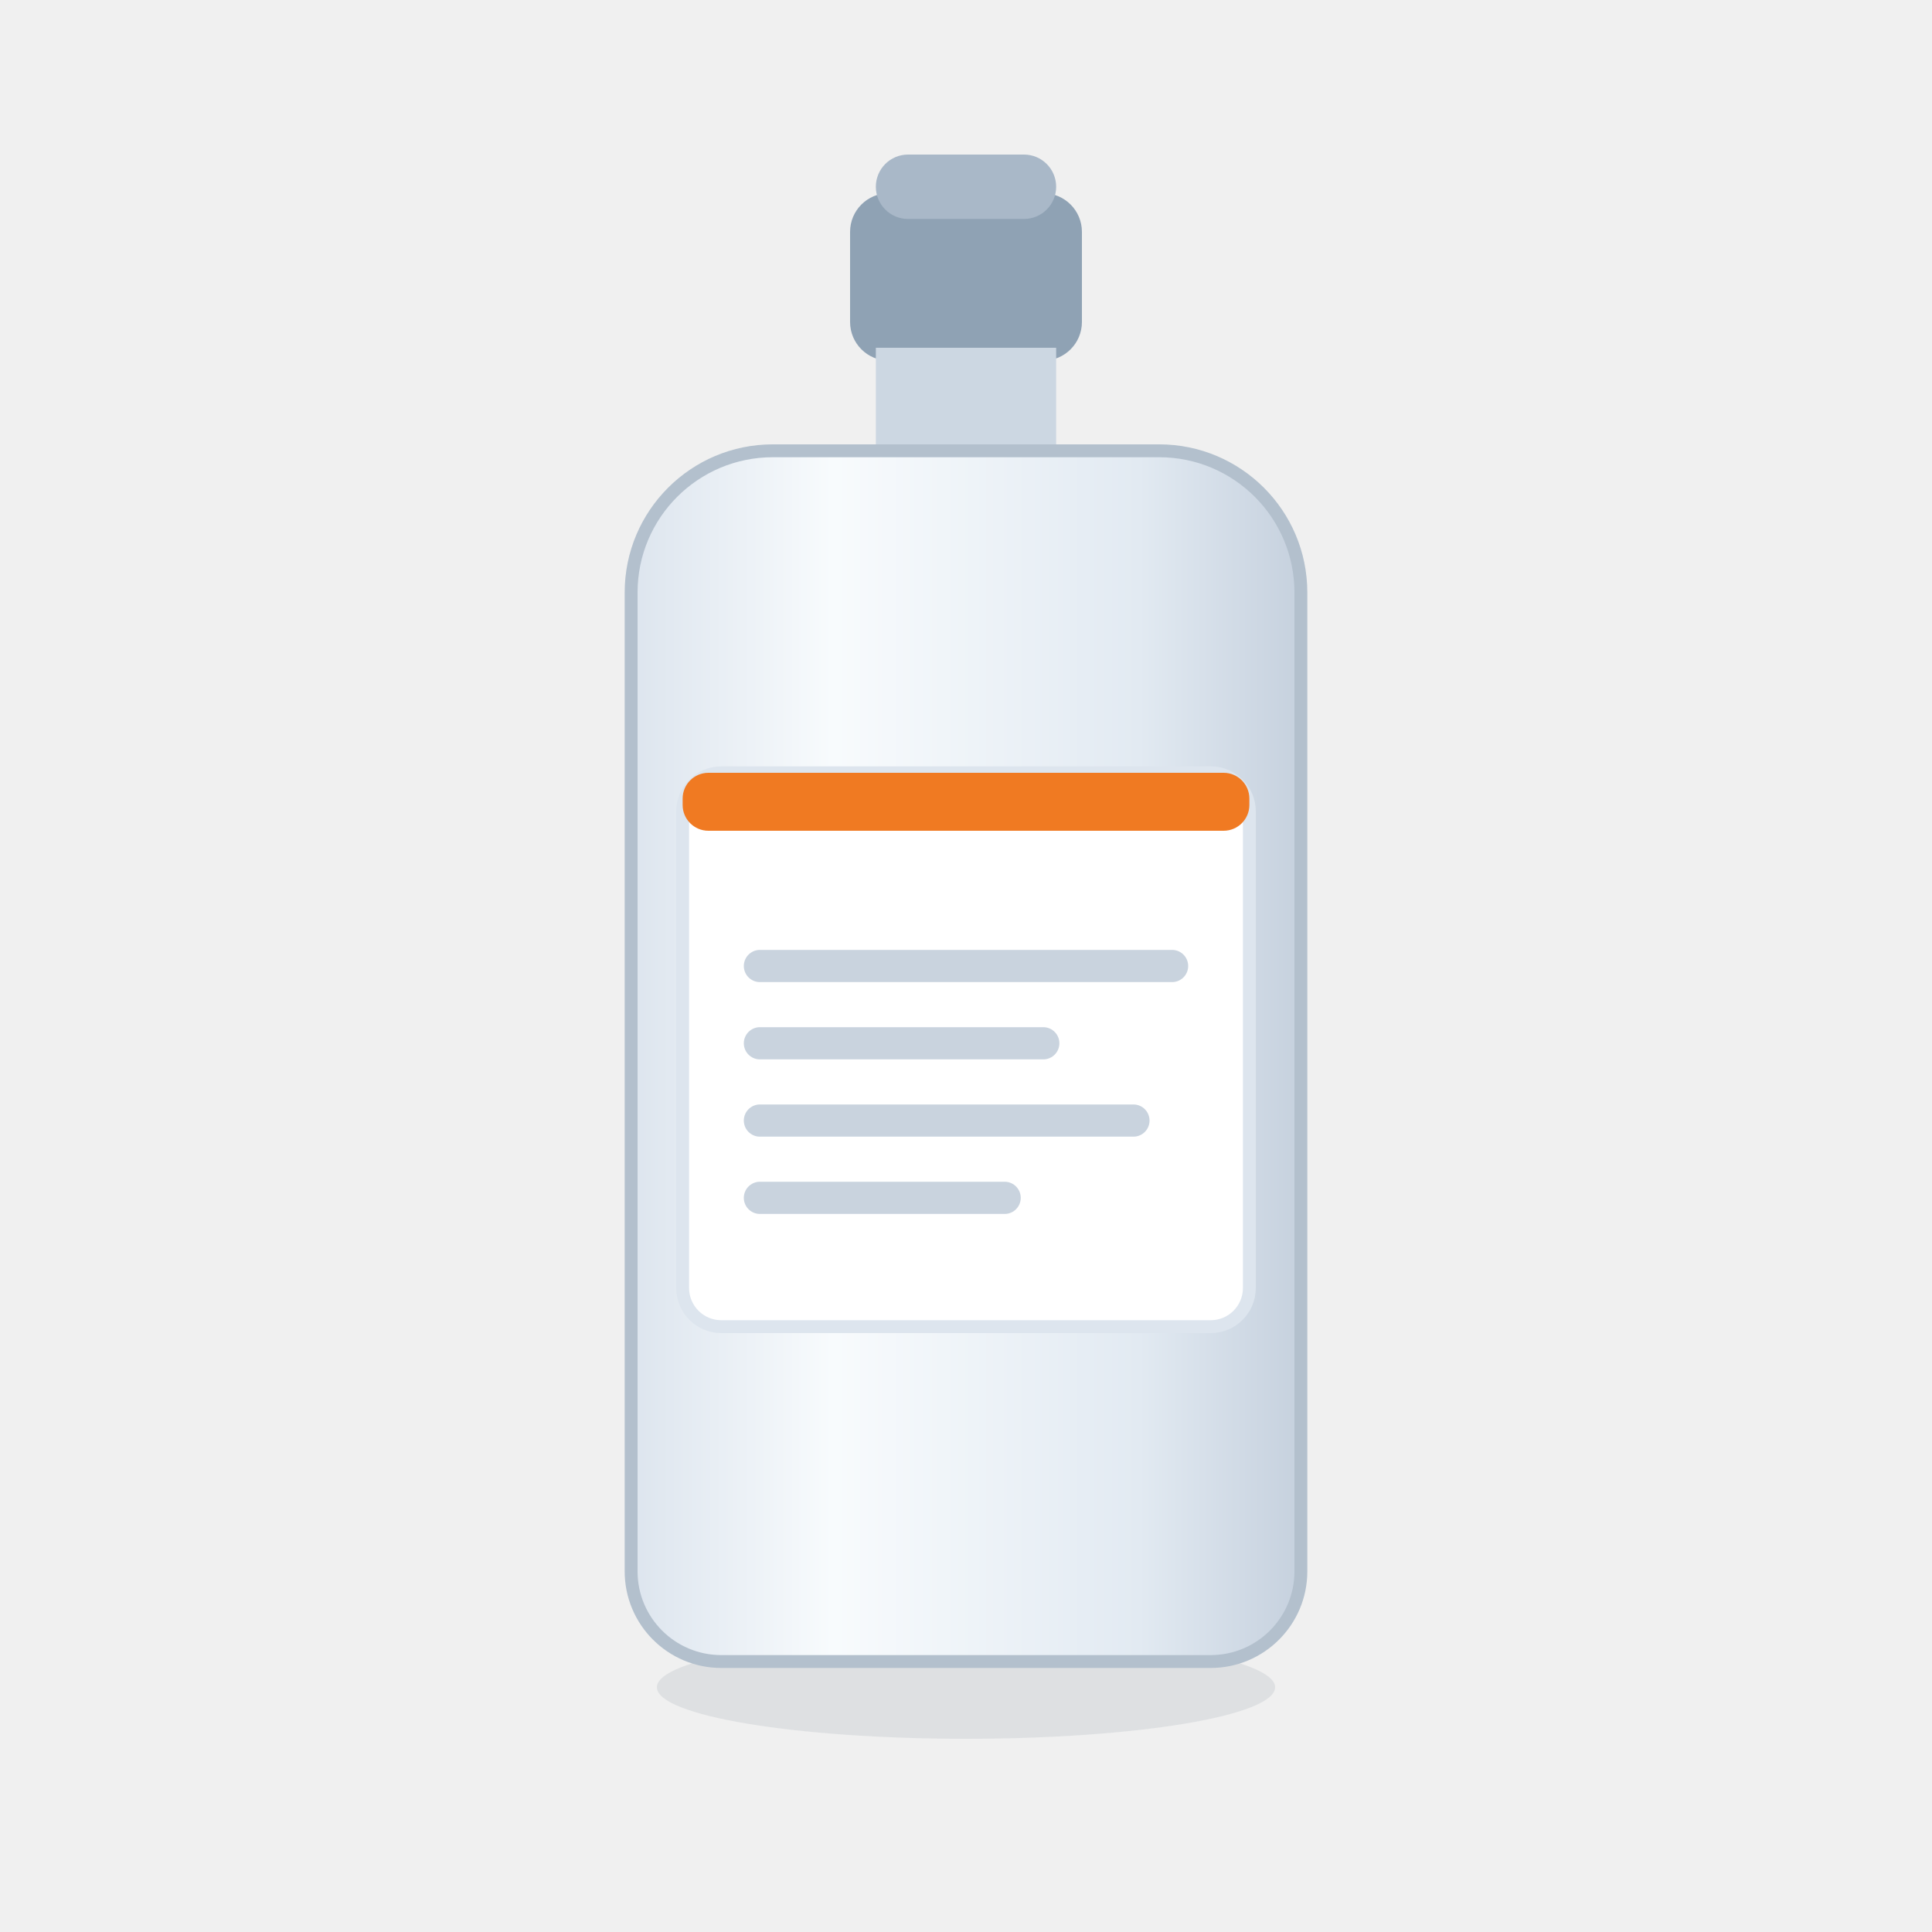
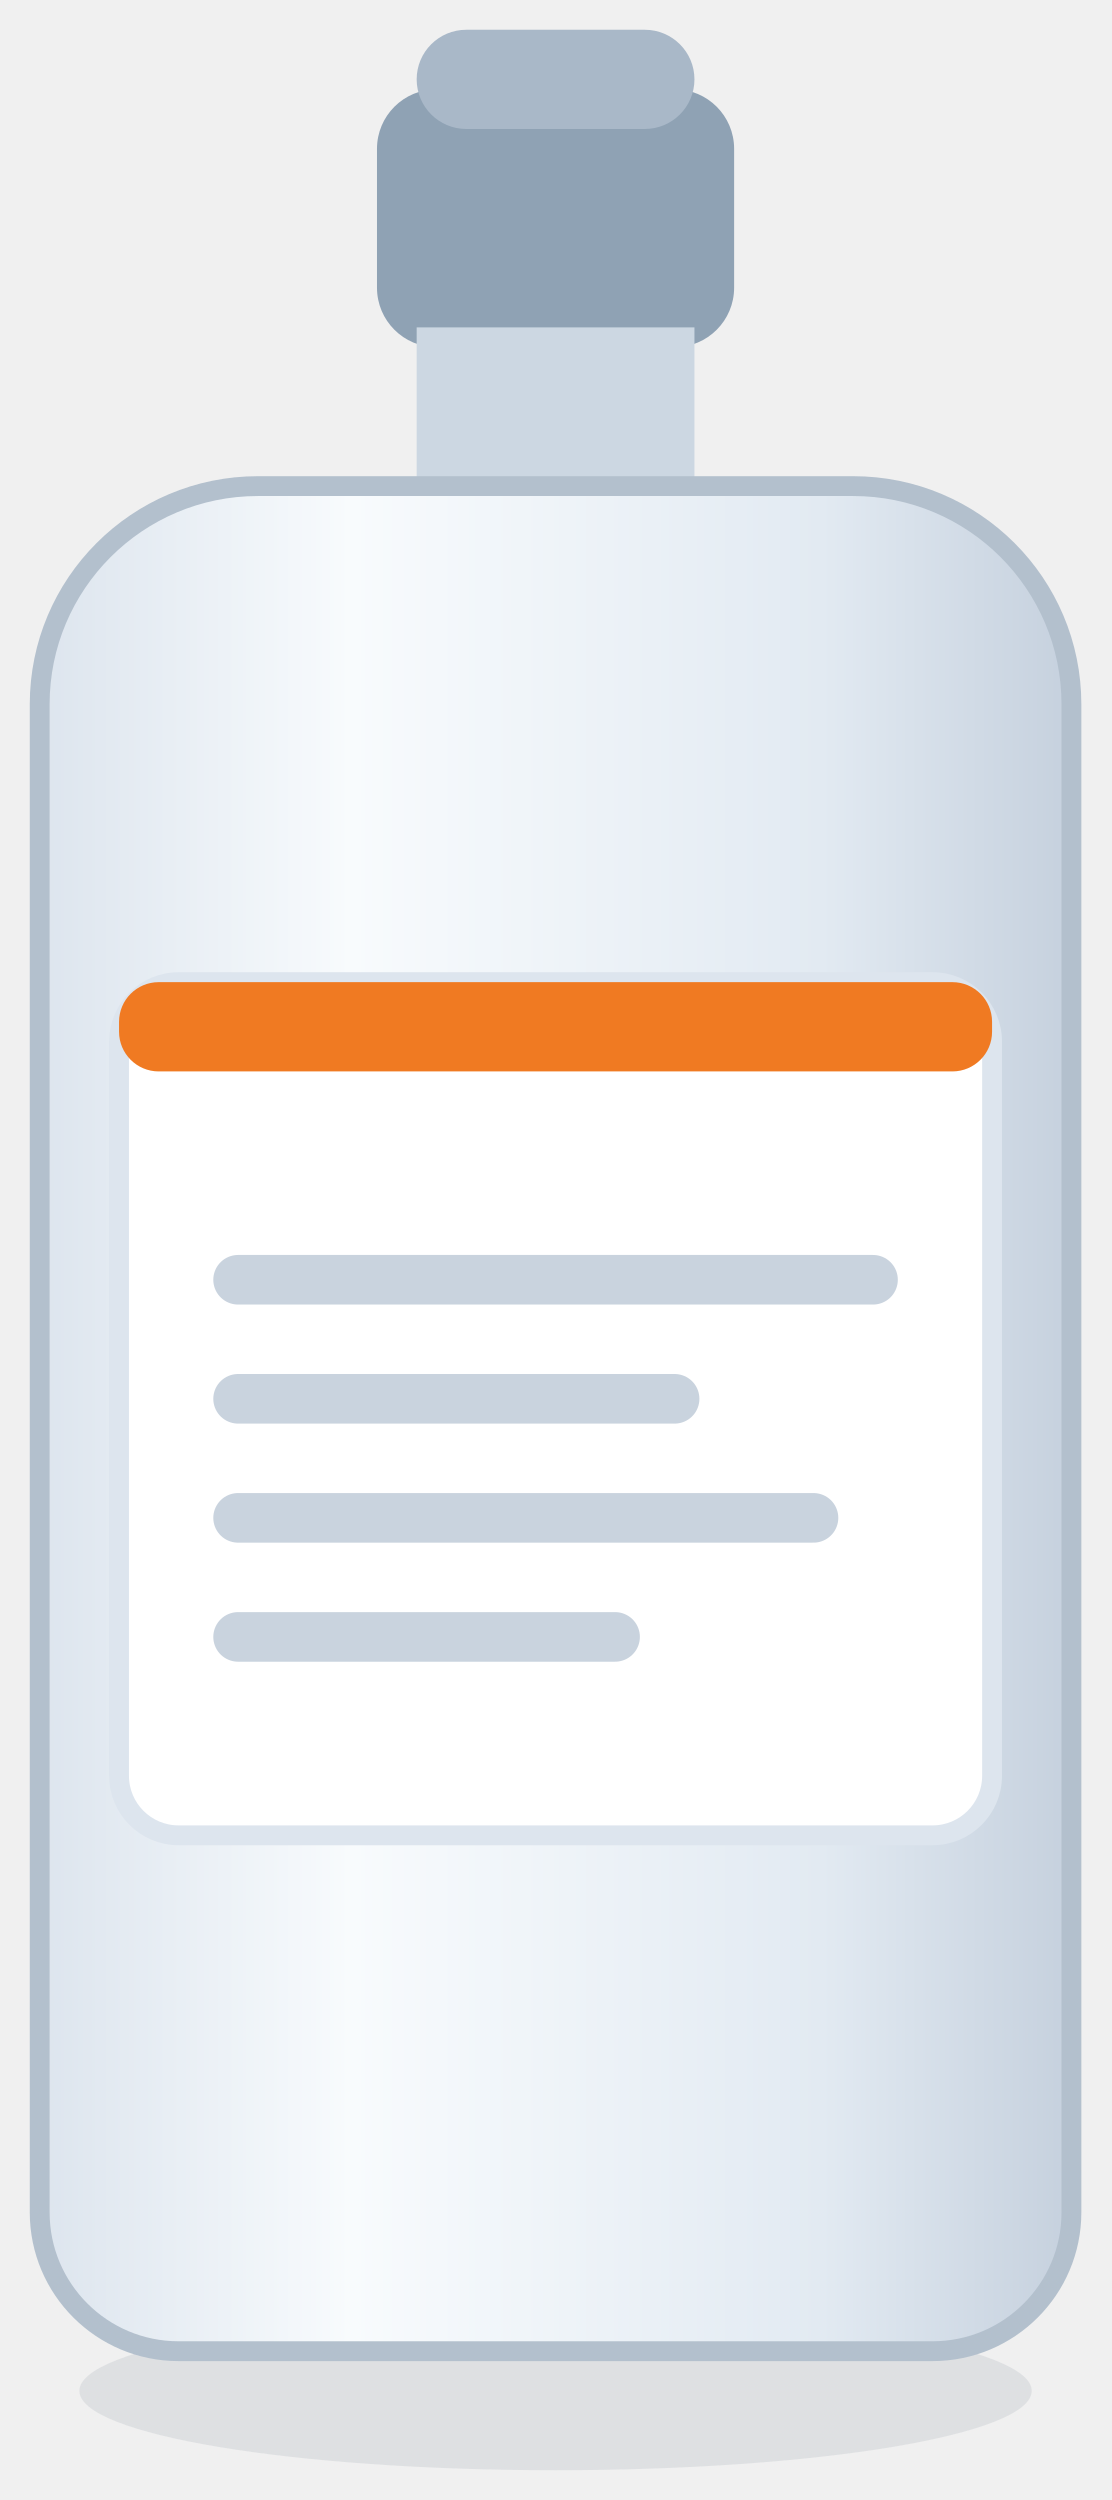
- <svg xmlns="http://www.w3.org/2000/svg" width="300" height="300" viewBox="0 0 300 300" role="img" aria-label="Frasco (ilustrativo)">
+ <svg xmlns="http://www.w3.org/2000/svg" width="112" height="252" viewBox="94 21 112 252" role="img" aria-label="Frasco (ilustrativo)">
  <defs>
    <linearGradient id="f-corpo" x1="0" y1="0" x2="1" y2="0">
      <stop offset="0" stop-color="#dde5ee" />
      <stop offset="0.3" stop-color="#f8fbfd" />
      <stop offset="0.76" stop-color="#e2eaf2" />
      <stop offset="1" stop-color="#c6d1de" />
    </linearGradient>
  </defs>
  <ellipse cx="150" cy="262" rx="48" ry="8" fill="#0f2a44" opacity=".08" />
  <rect x="132" y="30" width="36" height="26" rx="6" fill="#8fa2b4" />
  <rect x="136" y="24" width="28" height="10" rx="5" fill="#a9b8c8" />
  <rect x="136" y="54" width="28" height="16" fill="#ccd7e2" />
  <path d="M120 70h60a22 22 0 0 1 22 22v152a14 14 0 0 1-14 14h-76a14 14 0 0 1-14-14V92a22 22 0 0 1 22-22z" fill="url(#f-corpo)" stroke="#b3c0cd" stroke-width="2" />
  <rect x="106" y="120" width="88" height="86" rx="6" fill="#ffffff" stroke="#dde5ee" stroke-width="2" />
  <rect x="106" y="120" width="88" height="9" rx="4" fill="#F07A22" />
  <path d="M118 150h64M118 162h44M118 174h58M118 186h38" stroke="#c9d3de" stroke-width="5" stroke-linecap="round" />
</svg>
